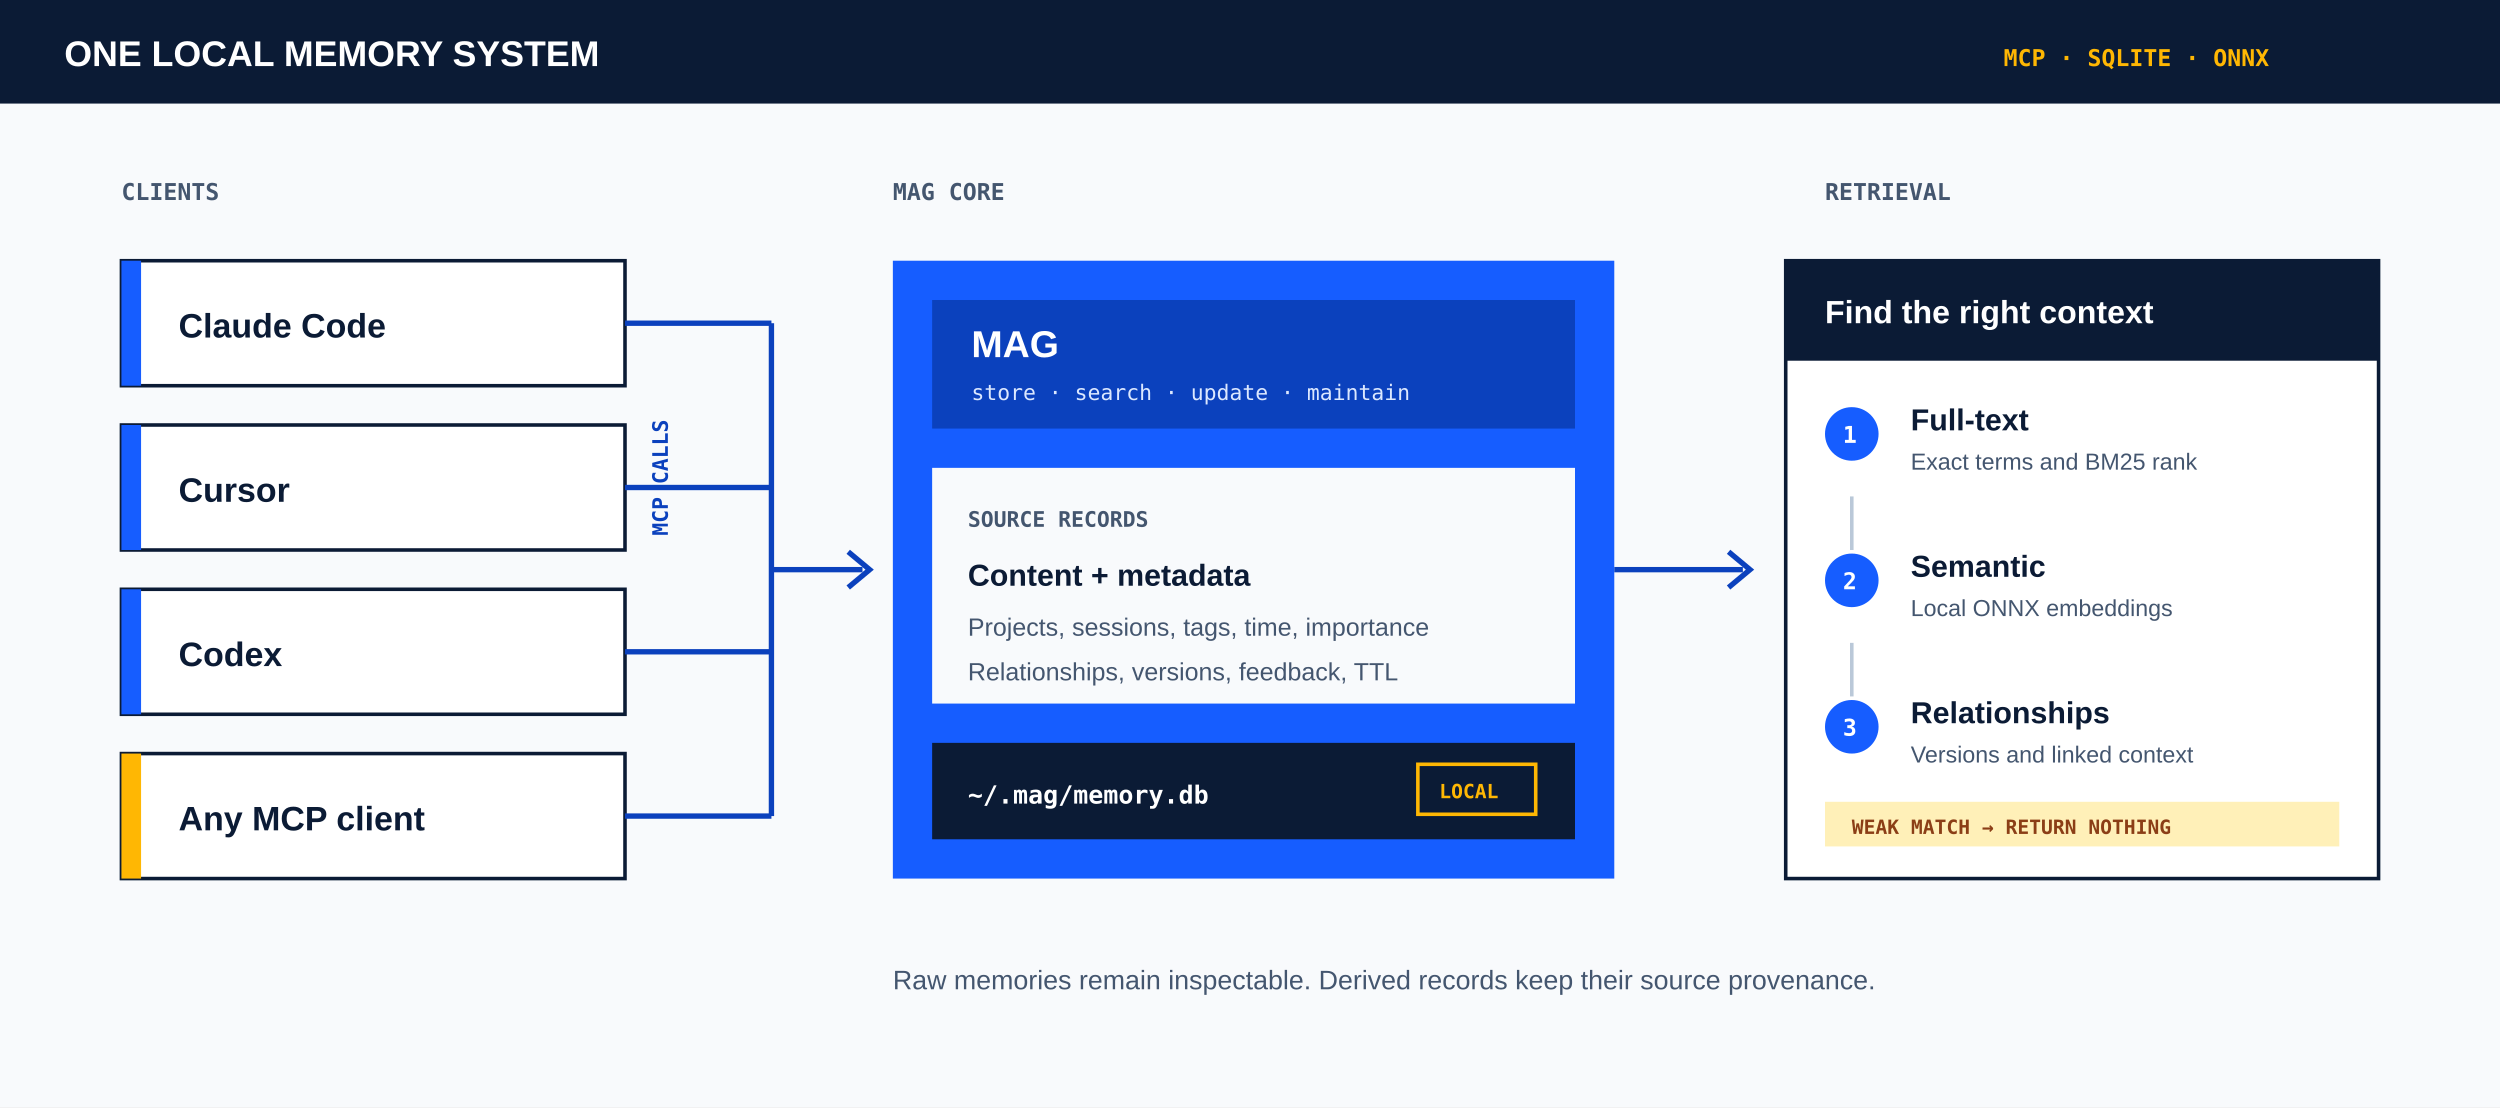
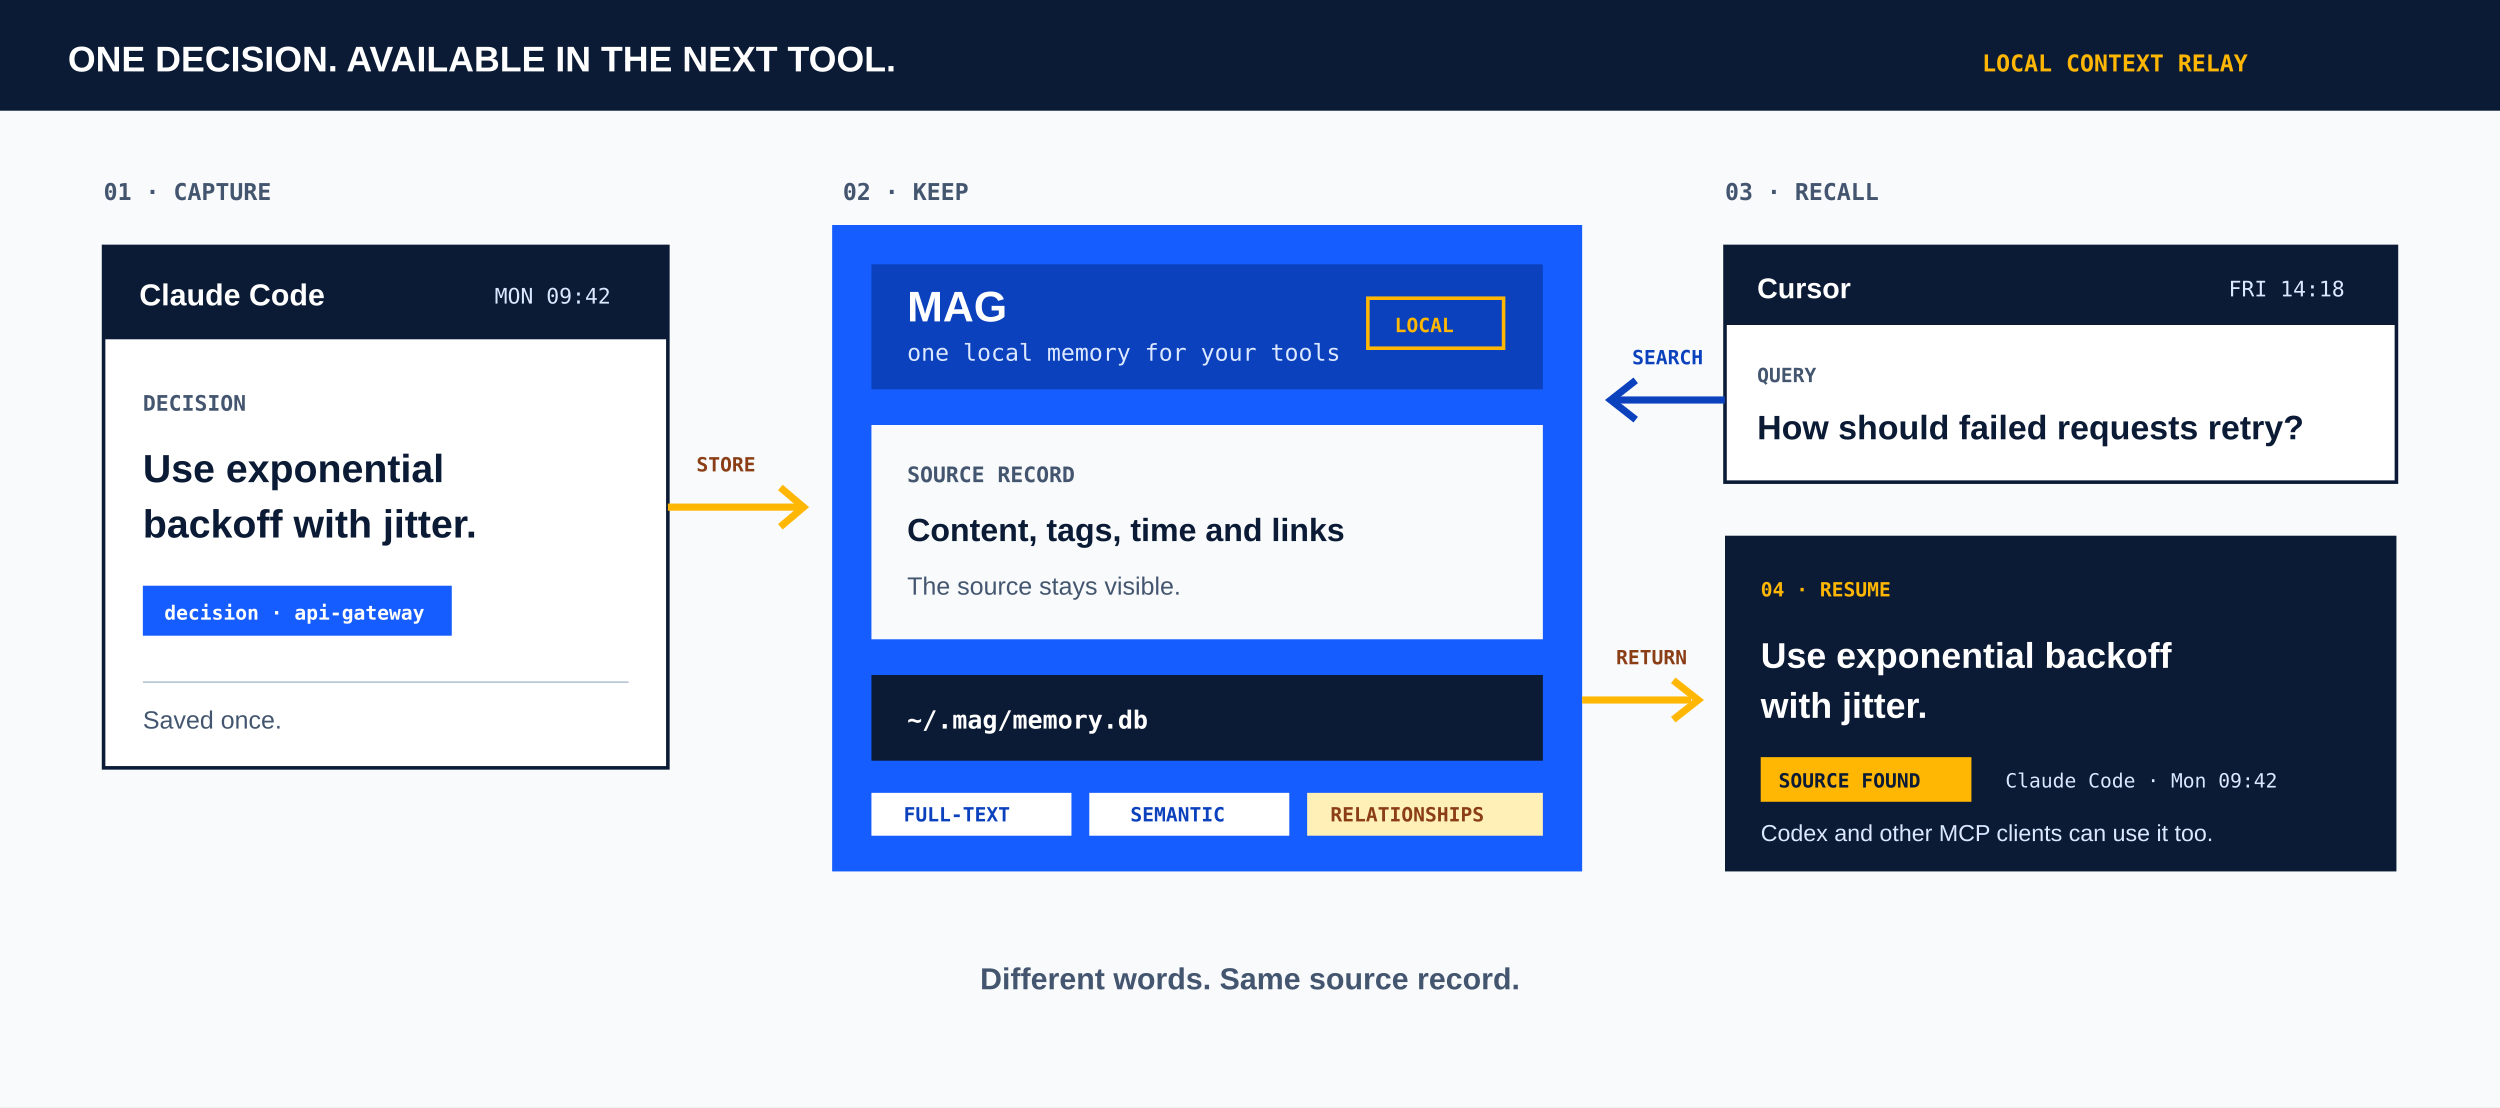
<svg xmlns="http://www.w3.org/2000/svg" width="1400" height="620" viewBox="0 0 1400 620" role="img" aria-labelledby="title desc">
  <rect width="1400" height="620" fill="#F8FAFC" />
-   <rect x="0" y="0" width="1400" height="58" fill="#0B1B35" />
-   <text x="36" y="37" fill="#FFFFFF" font-family="Arial, Helvetica, sans-serif" font-size="20" font-weight="800">ONE LOCAL MEMORY SYSTEM</text>
-   <text x="1122" y="37" fill="#FFB703" font-family="monospace" font-size="13" font-weight="700">MCP · SQLITE · ONNX</text>
+   <rect width="1400" height="62" fill="#0B1B35" />
+   <text x="38" y="40" fill="#FFFFFF" font-family="Arial, Helvetica, sans-serif" font-size="20" font-weight="800">ONE DECISION. AVAILABLE IN THE NEXT TOOL.</text>
+   <text x="1110" y="40" fill="#FFB703" font-family="ui-monospace, SFMono-Regular, Consolas, monospace" font-size="13" font-weight="700">LOCAL CONTEXT RELAY</text>
  <g font-family="Arial, Helvetica, sans-serif">
-     <text x="68" y="112" fill="#44566F" font-family="monospace" font-size="13" font-weight="700">CLIENTS</text>
-     <text x="500" y="112" fill="#44566F" font-family="monospace" font-size="13" font-weight="700">MAG CORE</text>
-     <text x="1022" y="112" fill="#44566F" font-family="monospace" font-size="13" font-weight="700">RETRIEVAL</text>
-     <g transform="translate(68 146)">
-       <rect width="282" height="70" fill="#FFFFFF" stroke="#0B1B35" stroke-width="2" />
-       <rect width="11" height="70" fill="#165DFF" />
-       <text x="32" y="43" fill="#0B1B35" font-size="19" font-weight="800">Claude Code</text>
-       <rect y="92" width="282" height="70" fill="#FFFFFF" stroke="#0B1B35" stroke-width="2" />
-       <rect y="92" width="11" height="70" fill="#165DFF" />
-       <text x="32" y="135" fill="#0B1B35" font-size="19" font-weight="800">Cursor</text>
-       <rect y="184" width="282" height="70" fill="#FFFFFF" stroke="#0B1B35" stroke-width="2" />
-       <rect y="184" width="11" height="70" fill="#165DFF" />
-       <text x="32" y="227" fill="#0B1B35" font-size="19" font-weight="800">Codex</text>
-       <rect y="276" width="282" height="70" fill="#FFFFFF" stroke="#0B1B35" stroke-width="2" />
-       <rect y="276" width="11" height="70" fill="#FFB703" />
-       <text x="32" y="319" fill="#0B1B35" font-size="19" font-weight="800">Any MCP client</text>
+     <text x="58" y="112" fill="#44566F" font-family="ui-monospace, SFMono-Regular, Consolas, monospace" font-size="13" font-weight="700">01 · CAPTURE</text>
+     <text x="472" y="112" fill="#44566F" font-family="ui-monospace, SFMono-Regular, Consolas, monospace" font-size="13" font-weight="700">02 · KEEP</text>
+     <text x="966" y="112" fill="#44566F" font-family="ui-monospace, SFMono-Regular, Consolas, monospace" font-size="13" font-weight="700">03 · RECALL</text>
+     <g transform="translate(58 138)">
+       <rect width="316" height="292" fill="#FFFFFF" stroke="#0B1B35" stroke-width="2" />
+       <rect width="316" height="52" fill="#0B1B35" />
+       <text x="20" y="33" fill="#FFFFFF" font-size="17" font-weight="800">Claude Code</text>
+       <text x="219" y="32" fill="#DCE8FF" font-family="ui-monospace, SFMono-Regular, Consolas, monospace" font-size="12">MON 09:42</text>
+       <text x="22" y="92" fill="#44566F" font-family="ui-monospace, SFMono-Regular, Consolas, monospace" font-size="12" font-weight="700">DECISION</text>
+       <text x="22" y="132" fill="#0B1B35" font-size="22" font-weight="800">Use exponential</text>
+       <text x="22" y="163" fill="#0B1B35" font-size="22" font-weight="800">backoff with jitter.</text>
+       <rect x="22" y="190" width="173" height="28" fill="#165DFF" />
+       <text x="34" y="209" fill="#FFFFFF" font-family="ui-monospace, SFMono-Regular, Consolas, monospace" font-size="11" font-weight="700">decision · api-gateway</text>
+       <line x1="22" y1="244" x2="294" y2="244" stroke="#BAC8D8" stroke-width="1" />
+       <text x="22" y="270" fill="#44566F" font-size="14">Saved once.</text>
    </g>
-     <path d="M350 181H432M350 273H432M350 365H432M350 457H432" stroke="#0B41BD" stroke-width="3" />
-     <path d="M432 181V457" stroke="#0B41BD" stroke-width="3" />
-     <path d="M432 319H483" stroke="#0B41BD" stroke-width="3" />
-     <path d="M475 309L487 319L475 329" fill="none" stroke="#0B41BD" stroke-width="3" />
-     <text x="374" y="300" fill="#0B41BD" font-family="monospace" font-size="12" font-weight="700" transform="rotate(-90 374 300)">MCP CALLS</text>
-     <g transform="translate(500 146)">
-       <rect width="404" height="346" fill="#165DFF" />
-       <rect x="22" y="22" width="360" height="72" fill="#0B41BD" />
-       <text x="44" y="54" fill="#FFFFFF" font-size="21" font-weight="900">MAG</text>
-       <text x="44" y="78" fill="#DCE8FF" font-family="monospace" font-size="12">store · search · update · maintain</text>
-       <rect x="22" y="116" width="360" height="132" fill="#F8FAFC" />
-       <text x="42" y="149" fill="#44566F" font-family="monospace" font-size="12" font-weight="700">SOURCE RECORDS</text>
-       <text x="42" y="182" fill="#0B1B35" font-size="17" font-weight="800">Content + metadata</text>
-       <text x="42" y="210" fill="#44566F" font-size="14">Projects, sessions, tags, time, importance</text>
-       <text x="42" y="235" fill="#44566F" font-size="14">Relationships, versions, feedback, TTL</text>
-       <rect x="22" y="270" width="360" height="54" fill="#0B1B35" />
-       <text x="42" y="304" fill="#FFFFFF" font-family="monospace" font-size="14" font-weight="700">~/.mag/memory.db</text>
-       <rect x="294" y="282" width="66" height="28" fill="none" stroke="#FFB703" stroke-width="2" />
-       <text x="306" y="301" fill="#FFB703" font-family="monospace" font-size="11" font-weight="700">LOCAL</text>
+     <path d="M374 284H447" stroke="#FFB703" stroke-width="4" />
+     <path d="M437 273L450 284L437 295" fill="none" stroke="#FFB703" stroke-width="4" />
+     <text x="390" y="264" fill="#8B3E16" font-family="ui-monospace, SFMono-Regular, Consolas, monospace" font-size="11" font-weight="700">STORE</text>
+     <g transform="translate(466 126)">
+       <rect width="420" height="362" fill="#165DFF" />
+       <rect x="22" y="22" width="376" height="70" fill="#0B41BD" />
+       <text x="42" y="54" fill="#FFFFFF" font-size="24" font-weight="900">MAG</text>
+       <text x="42" y="76" fill="#DCE8FF" font-family="ui-monospace, SFMono-Regular, Consolas, monospace" font-size="13">one local memory for your tools</text>
+       <rect x="300" y="41" width="76" height="28" fill="none" stroke="#FFB703" stroke-width="2" />
+       <text x="315" y="60" fill="#FFB703" font-family="ui-monospace, SFMono-Regular, Consolas, monospace" font-size="11" font-weight="700">LOCAL</text>
+       <rect x="22" y="112" width="376" height="120" fill="#F8FAFC" />
+       <text x="42" y="144" fill="#44566F" font-family="ui-monospace, SFMono-Regular, Consolas, monospace" font-size="12" font-weight="700">SOURCE RECORD</text>
+       <text x="42" y="177" fill="#0B1B35" font-size="18" font-weight="800">Content, tags, time and links</text>
+       <text x="42" y="207" fill="#44566F" font-size="14">The source stays visible.</text>
+       <rect x="22" y="252" width="376" height="48" fill="#0B1B35" />
+       <text x="42" y="282" fill="#FFFFFF" font-family="ui-monospace, SFMono-Regular, Consolas, monospace" font-size="14" font-weight="700">~/.mag/memory.db</text>
+       <g transform="translate(22 318)" font-family="ui-monospace, SFMono-Regular, Consolas, monospace" font-size="11" font-weight="700">
+         <rect width="112" height="24" fill="#FFFFFF" />
+         <text x="18" y="16" fill="#0B41BD">FULL-TEXT</text>
+         <rect x="122" width="112" height="24" fill="#FFFFFF" />
+         <text x="145" y="16" fill="#0B41BD">SEMANTIC</text>
+         <rect x="244" width="132" height="24" fill="#FFF0B8" />
+         <text x="257" y="16" fill="#8B3E16">RELATIONSHIPS</text>
+       </g>
    </g>
-     <path d="M904 319H976" stroke="#0B41BD" stroke-width="3" />
-     <path d="M968 309L980 319L968 329" fill="none" stroke="#0B41BD" stroke-width="3" />
-     <g transform="translate(1000 146)">
-       <rect width="332" height="346" fill="#FFFFFF" stroke="#0B1B35" stroke-width="2" />
-       <rect width="332" height="56" fill="#0B1B35" />
-       <text x="22" y="35" fill="#FFFFFF" font-size="18" font-weight="800">Find the right context</text>
-       <g transform="translate(22 82)">
-         <circle cx="15" cy="15" r="15" fill="#165DFF" />
-         <text x="10" y="20" fill="#FFFFFF" font-family="monospace" font-size="13" font-weight="800">1</text>
-         <text x="48" y="13" fill="#0B1B35" font-size="17" font-weight="800">Full-text</text>
-         <text x="48" y="35" fill="#44566F" font-size="13">Exact terms and BM25 rank</text>
-       </g>
-       <line x1="37" y1="132" x2="37" y2="162" stroke="#BAC8D8" stroke-width="2" />
-       <g transform="translate(22 164)">
-         <circle cx="15" cy="15" r="15" fill="#165DFF" />
-         <text x="10" y="20" fill="#FFFFFF" font-family="monospace" font-size="13" font-weight="800">2</text>
-         <text x="48" y="13" fill="#0B1B35" font-size="17" font-weight="800">Semantic</text>
-         <text x="48" y="35" fill="#44566F" font-size="13">Local ONNX embeddings</text>
-       </g>
-       <line x1="37" y1="214" x2="37" y2="244" stroke="#BAC8D8" stroke-width="2" />
-       <g transform="translate(22 246)">
-         <circle cx="15" cy="15" r="15" fill="#165DFF" />
-         <text x="10" y="20" fill="#FFFFFF" font-family="monospace" font-size="13" font-weight="800">3</text>
-         <text x="48" y="13" fill="#0B1B35" font-size="17" font-weight="800">Relationships</text>
-         <text x="48" y="35" fill="#44566F" font-size="13">Versions and linked context</text>
-       </g>
-       <rect x="22" y="303" width="288" height="25" fill="#FFF0B8" />
-       <text x="37" y="321" fill="#8B3E16" font-family="monospace" font-size="11" font-weight="700">WEAK MATCH → RETURN NOTHING</text>
+     <g transform="translate(966 138)">
+       <rect width="376" height="132" fill="#FFFFFF" stroke="#0B1B35" stroke-width="2" />
+       <rect width="376" height="44" fill="#0B1B35" />
+       <text x="18" y="29" fill="#FFFFFF" font-size="16" font-weight="800">Cursor</text>
+       <text x="282" y="28" fill="#DCE8FF" font-family="ui-monospace, SFMono-Regular, Consolas, monospace" font-size="12">FRI 14:18</text>
+       <text x="18" y="76" fill="#44566F" font-family="ui-monospace, SFMono-Regular, Consolas, monospace" font-size="11" font-weight="700">QUERY</text>
+       <text x="18" y="108" fill="#0B1B35" font-size="19" font-weight="800">How should failed requests retry?</text>
    </g>
-     <text x="500" y="554" fill="#44566F" font-size="15">Raw memories remain inspectable. Derived records keep their source provenance.</text>
+     <path d="M966 224H905" stroke="#0B41BD" stroke-width="4" />
+     <path d="M916 213L902 224L916 235" fill="none" stroke="#0B41BD" stroke-width="4" />
+     <text x="914" y="204" fill="#0B41BD" font-family="ui-monospace, SFMono-Regular, Consolas, monospace" font-size="11" font-weight="700">SEARCH</text>
+     <path d="M886 392H947" stroke="#FFB703" stroke-width="4" />
+     <path d="M937 381L951 392L937 403" fill="none" stroke="#FFB703" stroke-width="4" />
+     <text x="905" y="372" fill="#8B3E16" font-family="ui-monospace, SFMono-Regular, Consolas, monospace" font-size="11" font-weight="700">RETURN</text>
+     <g transform="translate(966 300)">
+       <rect width="376" height="188" fill="#0B1B35" />
+       <text x="20" y="34" fill="#FFB703" font-family="ui-monospace, SFMono-Regular, Consolas, monospace" font-size="11" font-weight="700">04 · RESUME</text>
+       <text x="20" y="74" fill="#FFFFFF" font-size="20" font-weight="800">Use exponential backoff</text>
+       <text x="20" y="102" fill="#FFFFFF" font-size="20" font-weight="800">with jitter.</text>
+       <rect x="20" y="124" width="118" height="25" fill="#FFB703" />
+       <text x="30" y="141" fill="#0B1B35" font-family="ui-monospace, SFMono-Regular, Consolas, monospace" font-size="11" font-weight="700">SOURCE FOUND</text>
+       <text x="157" y="141" fill="#DCE8FF" font-family="ui-monospace, SFMono-Regular, Consolas, monospace" font-size="11">Claude Code · Mon 09:42</text>
+       <text x="20" y="171" fill="#DCE8FF" font-size="13">Codex and other MCP clients can use it too.</text>
+     </g>
+     <text x="700" y="554" text-anchor="middle" fill="#44566F" font-size="17" font-weight="800">Different words. Same source record.</text>
  </g>
</svg>
